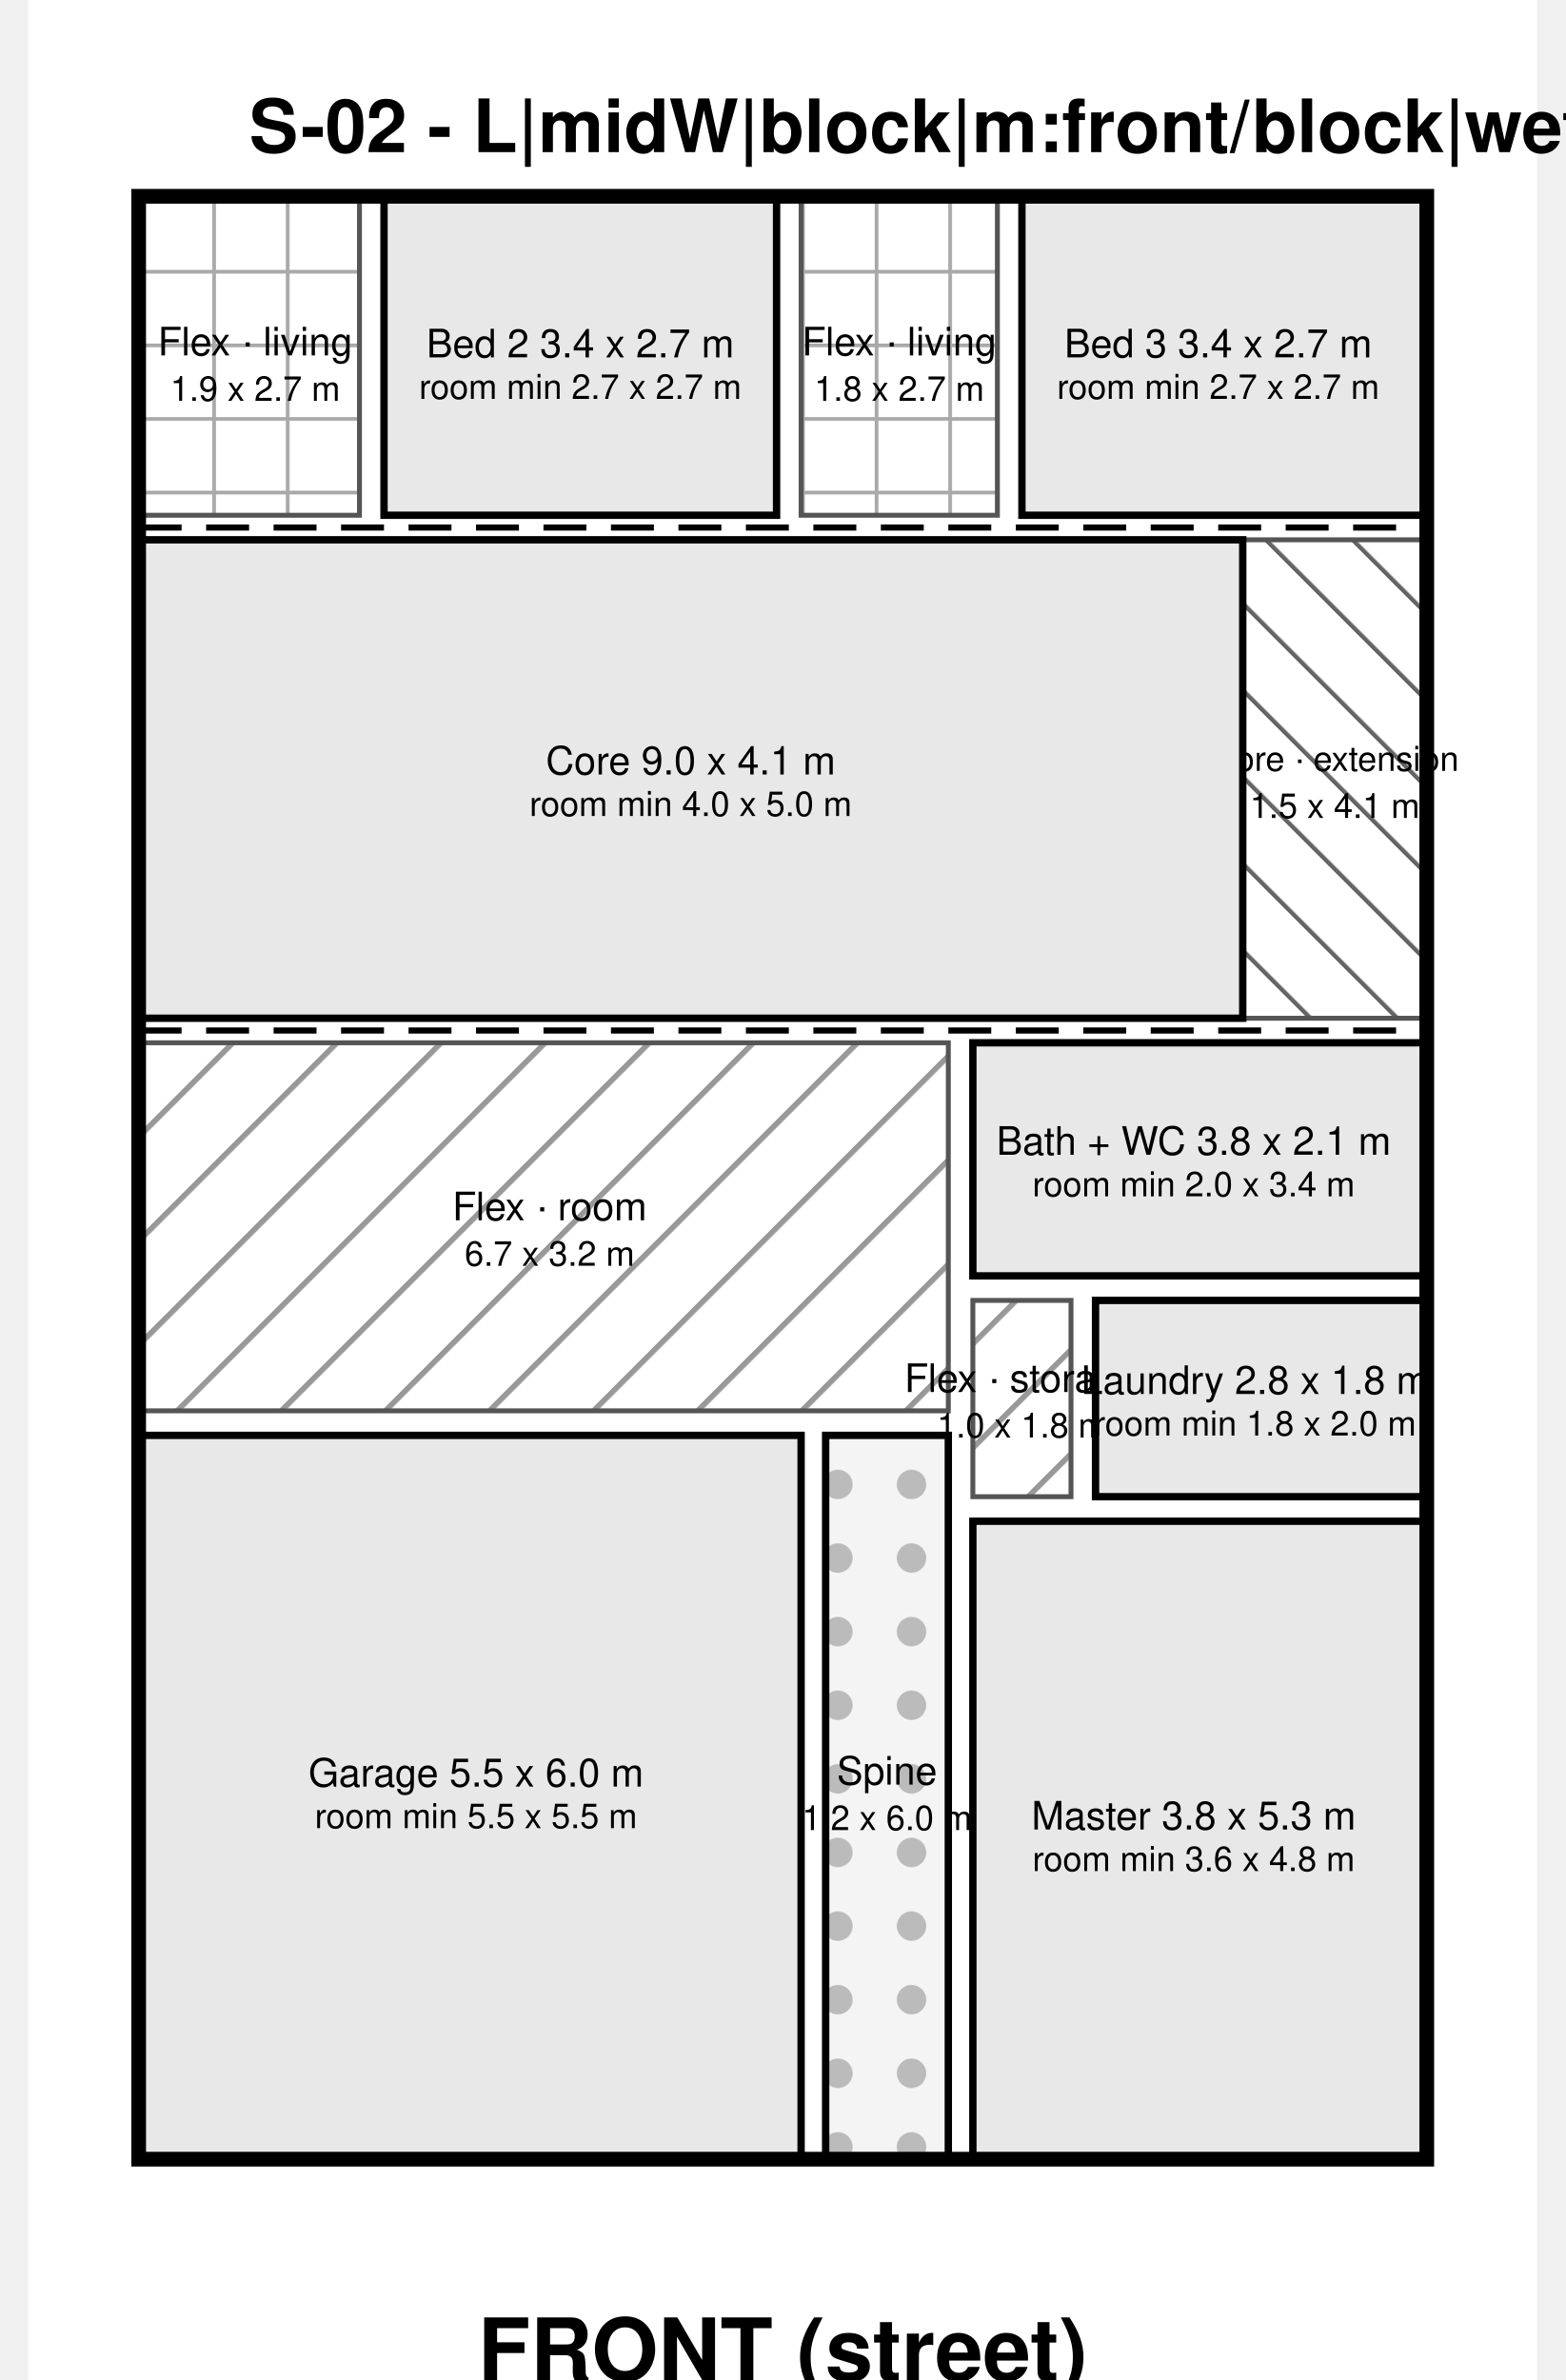
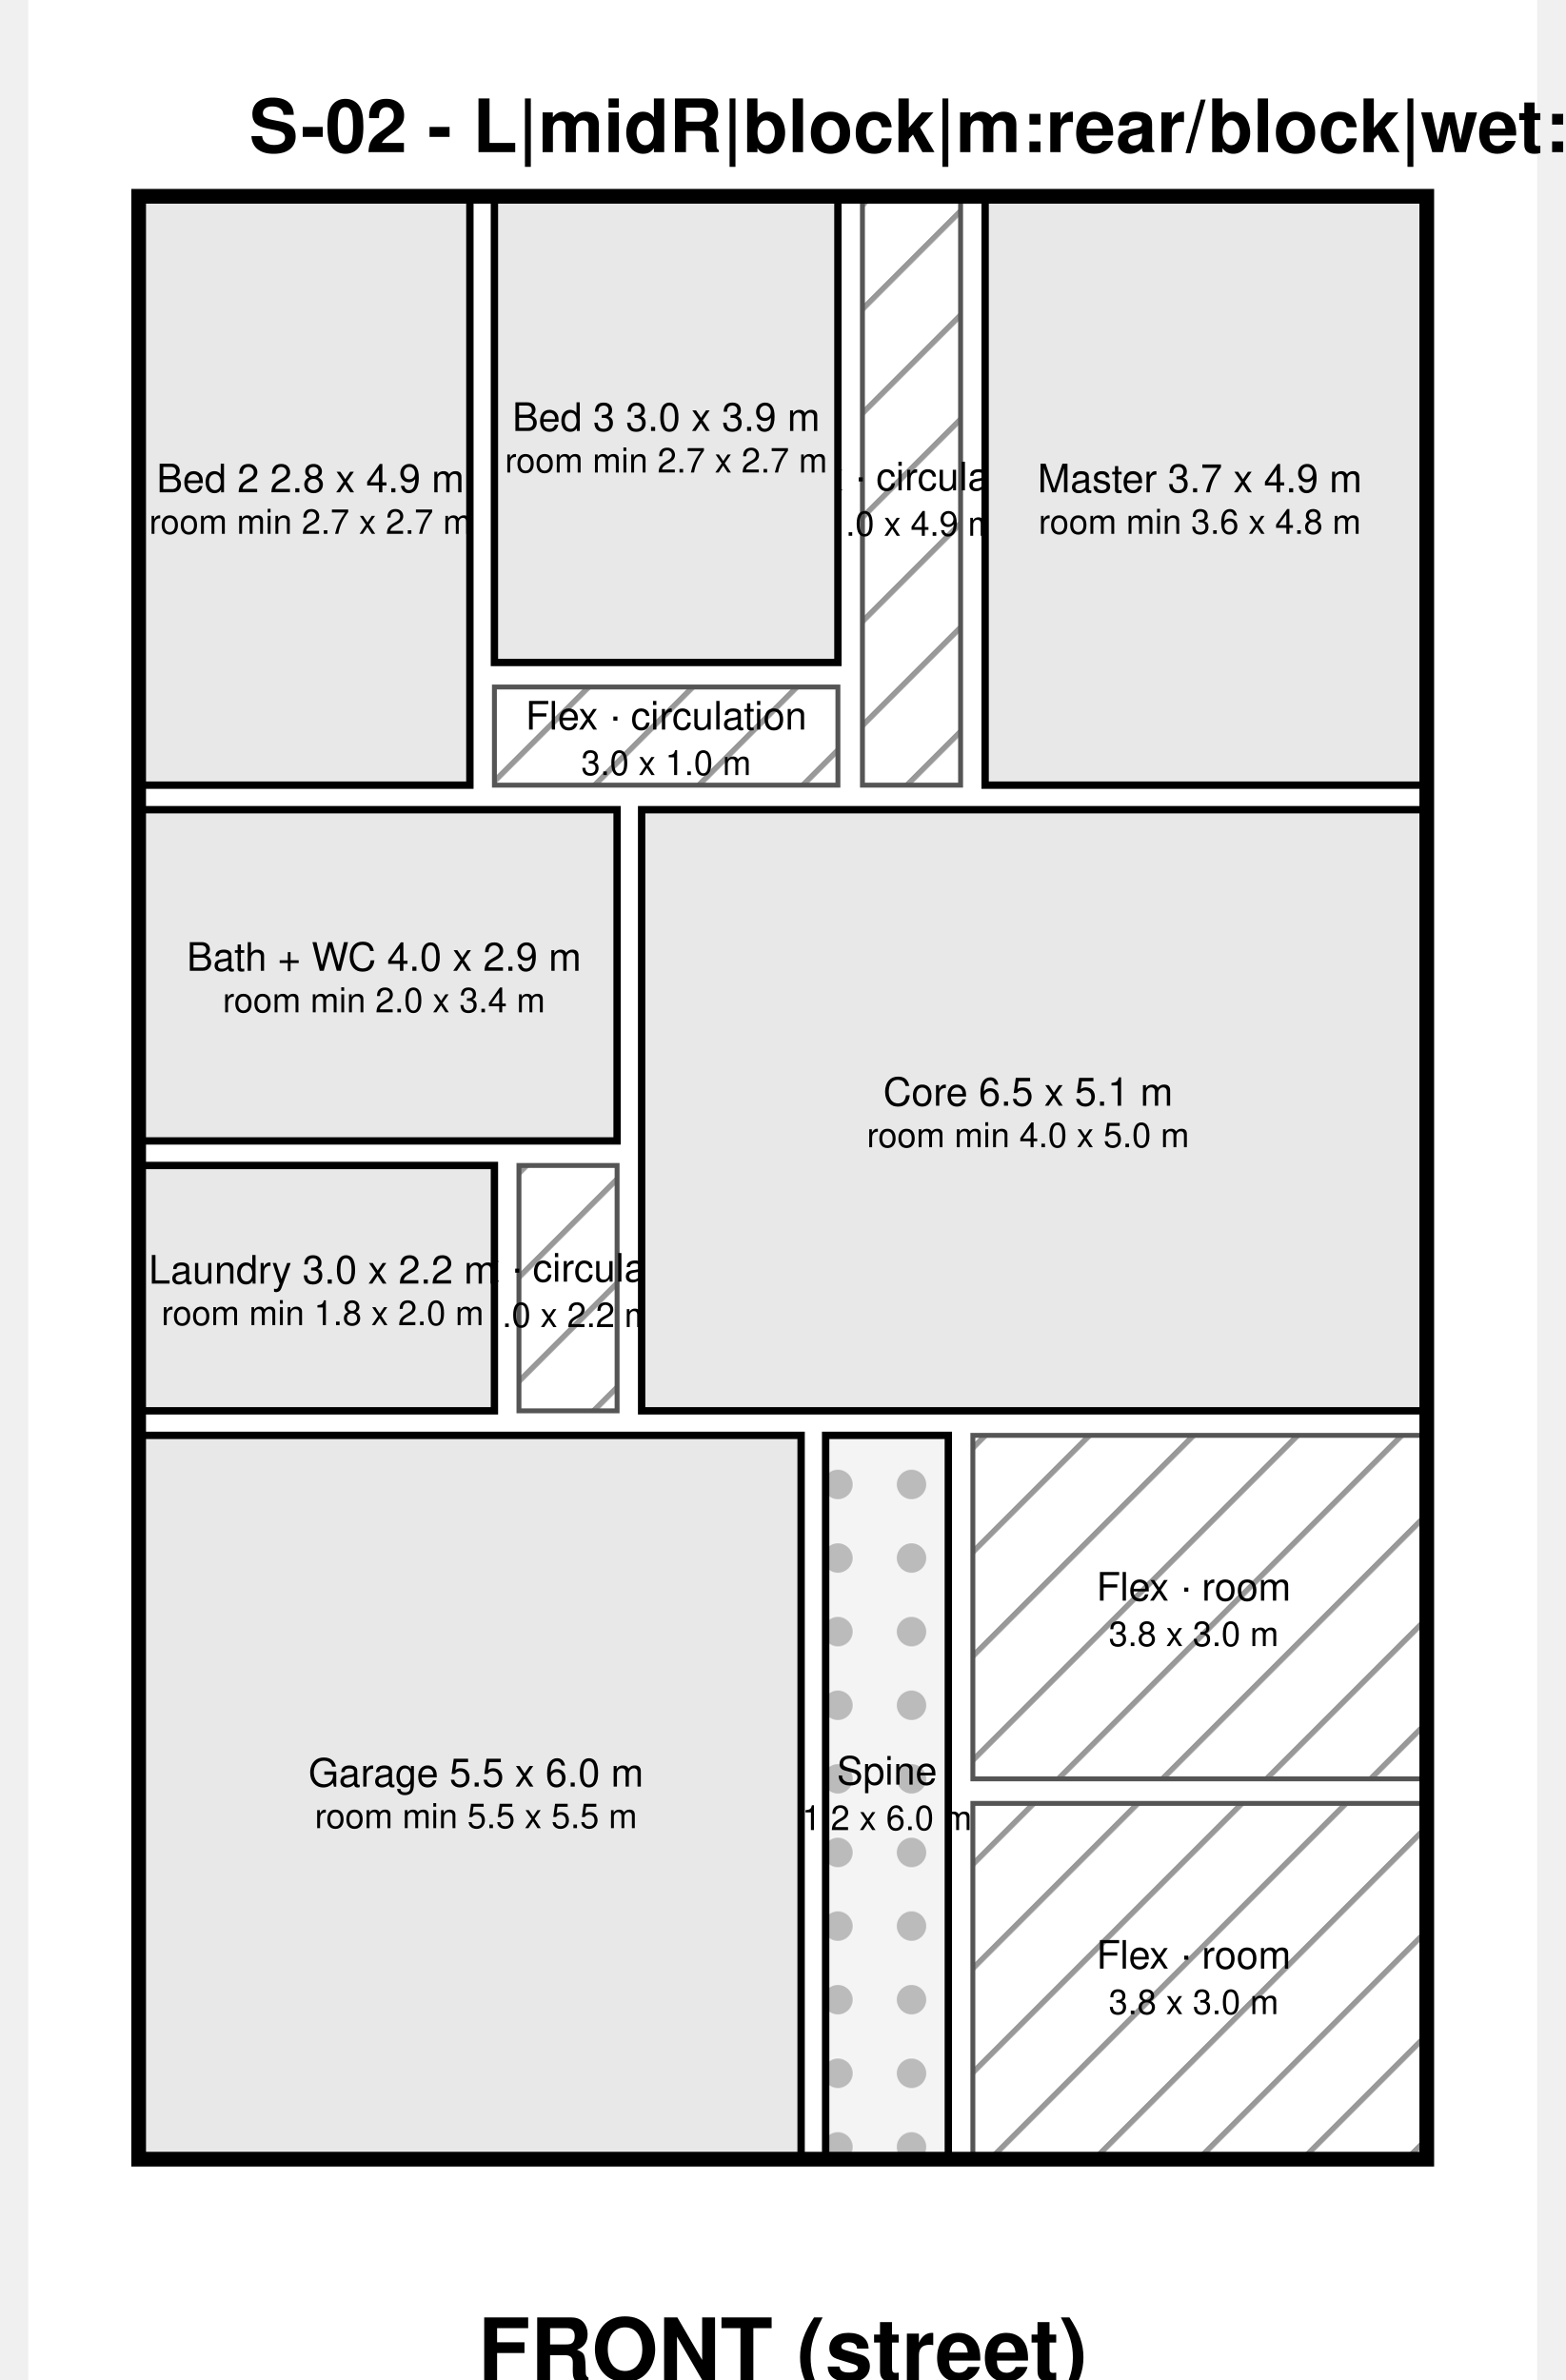
<svg xmlns="http://www.w3.org/2000/svg" width="615" height="935" viewBox="-900 -1600 12300 19400" font-family="Helvetica, Arial, sans-serif" fill="#000">
  <defs>
    <pattern id="hatch" width="600" height="600" patternUnits="userSpaceOnUse" patternTransform="rotate(45)">
      <rect width="600" height="600" fill="#ffffff" />
      <line x1="0" y1="0" x2="0" y2="600" stroke="#999" stroke-width="90" />
    </pattern>
    <pattern id="hatch2" width="500" height="500" patternUnits="userSpaceOnUse" patternTransform="rotate(-45)">
      <rect width="500" height="500" fill="#ffffff" />
      <line x1="0" y1="0" x2="0" y2="500" stroke="#666" stroke-width="70" />
    </pattern>
    <pattern id="hatch3" width="600" height="600" patternUnits="userSpaceOnUse">
      <rect width="600" height="600" fill="#ffffff" />
      <line x1="0" y1="0" x2="0" y2="600" stroke="#aaa" stroke-width="60" />
      <line x1="0" y1="0" x2="600" y2="0" stroke="#aaa" stroke-width="60" />
    </pattern>
    <pattern id="dots" width="600" height="600" patternUnits="userSpaceOnUse">
      <rect width="600" height="600" fill="#f4f4f4" />
      <circle cx="300" cy="300" r="120" fill="#bbb" />
    </pattern>
  </defs>
  <rect x="-900" y="-1600" width="12300" height="19400" fill="#ffffff" />
-   <text x="900" y="-360" font-size="600" font-weight="bold">S-02 - L|midW|block|m:front/block|wet:block|rr:FBFB|nofw|v0</text>
+   <text x="900" y="-360" font-size="600" font-weight="bold">S-02 - L|midR|block|m:rear/block|wet:block|rr:BBFM|nofw|v0</text>
  <g>
-     <rect x="0" y="0" width="1800" height="2600" fill="url(#hatch3)" stroke="#555" stroke-width="40" />
-     <text x="950" y="1190" font-size="320" text-anchor="middle" dominant-baseline="middle">Flex · living</text>
-     <text x="950" y="1574" font-size="280" text-anchor="middle" dominant-baseline="middle">1.9 x 2.7 m</text>
+     <rect x="5900" y="0" width="800" height="4800" fill="url(#hatch)" stroke="#555" stroke-width="40" />
+     <text x="6300" y="2290" font-size="320" text-anchor="middle" dominant-baseline="middle">Flex · circulation</text>
+     <text x="6300" y="2674" font-size="280" text-anchor="middle" dominant-baseline="middle">1.0 x 4.9 m</text>
  </g>
  <g>
-     <rect x="5400" y="0" width="1600" height="2600" fill="url(#hatch3)" stroke="#555" stroke-width="40" />
-     <text x="6200" y="1190" font-size="320" text-anchor="middle" dominant-baseline="middle">Flex · living</text>
-     <text x="6200" y="1574" font-size="280" text-anchor="middle" dominant-baseline="middle">1.8 x 2.7 m</text>
+     <rect x="2900" y="4000" width="2800" height="800" fill="url(#hatch)" stroke="#555" stroke-width="40" />
+     <text x="4300" y="4240" font-size="320" text-anchor="middle" dominant-baseline="middle">Flex · circulation</text>
+     <text x="4300" y="4624" font-size="280" text-anchor="middle" dominant-baseline="middle">3.0 x 1.0 m</text>
  </g>
  <g>
-     <rect x="0" y="6900" width="6600" height="3000" fill="url(#hatch)" stroke="#555" stroke-width="40" />
-     <text x="3350" y="8240" font-size="320" text-anchor="middle" dominant-baseline="middle">Flex · room</text>
-     <text x="3350" y="8624" font-size="280" text-anchor="middle" dominant-baseline="middle">6.7 x 3.2 m</text>
+     <rect x="3100" y="7900" width="800" height="2000" fill="url(#hatch)" stroke="#555" stroke-width="40" />
+     <text x="3500" y="8740" font-size="320" text-anchor="middle" dominant-baseline="middle">Flex · circulation</text>
+     <text x="3500" y="9124" font-size="280" text-anchor="middle" dominant-baseline="middle">1.0 x 2.2 m</text>
  </g>
  <g>
-     <rect x="6800" y="9000" width="800" height="1600" fill="url(#hatch)" stroke="#555" stroke-width="40" />
-     <text x="7200" y="9640" font-size="320" text-anchor="middle" dominant-baseline="middle">Flex · storage</text>
-     <text x="7200" y="10024" font-size="280" text-anchor="middle" dominant-baseline="middle">1.0 x 1.8 m</text>
+     <rect x="6800" y="10100" width="3700" height="2800" fill="url(#hatch)" stroke="#555" stroke-width="40" />
+     <text x="8600" y="11340" font-size="320" text-anchor="middle" dominant-baseline="middle">Flex · room</text>
+     <text x="8600" y="11724" font-size="280" text-anchor="middle" dominant-baseline="middle">3.8 x 3.0 m</text>
  </g>
  <g>
-     <rect x="9000" y="2800" width="1500" height="3900" fill="url(#hatch2)" stroke="#555" stroke-width="40" />
-     <text x="9750" y="4590" font-size="280" text-anchor="middle" dominant-baseline="middle">Core · extension</text>
-     <text x="9750" y="4974" font-size="280" text-anchor="middle" dominant-baseline="middle">1.5 x 4.1 m</text>
-     <rect x="0" y="2700" width="10500" height="4100" fill="none" stroke="#000" stroke-width="50" stroke-dasharray="350 200" />
+     <rect x="6800" y="13100" width="3700" height="2900" fill="url(#hatch)" stroke="#555" stroke-width="40" />
+     <text x="8600" y="14340" font-size="320" text-anchor="middle" dominant-baseline="middle">Flex · room</text>
+     <text x="8600" y="14724" font-size="280" text-anchor="middle" dominant-baseline="middle">3.8 x 3.0 m</text>
  </g>
  <g>
-     <rect x="2000" y="0" width="3200" height="2600" fill="#e8e8e8" stroke="#000" stroke-width="60" />
-     <text x="3600" y="1206" font-size="320" text-anchor="middle" dominant-baseline="middle">Bed 2 3.4 x 2.7 m</text>
-     <text x="3600" y="1558" font-size="280" text-anchor="middle" dominant-baseline="middle">room min 2.7 x 2.7 m</text>
+     <rect x="0" y="0" width="2700" height="4800" fill="#e8e8e8" stroke="#000" stroke-width="60" />
+     <text x="1400" y="2306" font-size="320" text-anchor="middle" dominant-baseline="middle">Bed 2 2.8 x 4.9 m</text>
+     <text x="1400" y="2658" font-size="280" text-anchor="middle" dominant-baseline="middle">room min 2.7 x 2.7 m</text>
  </g>
  <g>
-     <rect x="7200" y="0" width="3300" height="2600" fill="#e8e8e8" stroke="#000" stroke-width="60" />
-     <text x="8800" y="1206" font-size="320" text-anchor="middle" dominant-baseline="middle">Bed 3 3.4 x 2.7 m</text>
-     <text x="8800" y="1558" font-size="280" text-anchor="middle" dominant-baseline="middle">room min 2.7 x 2.7 m</text>
+     <rect x="2900" y="0" width="2800" height="3800" fill="#e8e8e8" stroke="#000" stroke-width="60" />
+     <text x="4300" y="1806" font-size="320" text-anchor="middle" dominant-baseline="middle">Bed 3 3.0 x 3.9 m</text>
+     <text x="4300" y="2158" font-size="280" text-anchor="middle" dominant-baseline="middle">room min 2.7 x 2.7 m</text>
  </g>
  <g>
-     <rect x="0" y="2800" width="9000" height="3900" fill="#e8e8e8" stroke="#000" stroke-width="60" />
-     <text x="4500" y="4606" font-size="320" text-anchor="middle" dominant-baseline="middle">Core 9.0 x 4.1 m</text>
-     <text x="4500" y="4958" font-size="280" text-anchor="middle" dominant-baseline="middle">room min 4.0 x 5.0 m</text>
+     <rect x="6900" y="0" width="3600" height="4800" fill="#e8e8e8" stroke="#000" stroke-width="60" />
+     <text x="8650" y="2306" font-size="320" text-anchor="middle" dominant-baseline="middle">Master 3.7 x 4.9 m</text>
+     <text x="8650" y="2658" font-size="280" text-anchor="middle" dominant-baseline="middle">room min 3.6 x 4.8 m</text>
+   </g>
+   <g>
+     <rect x="0" y="5000" width="3900" height="2700" fill="#e8e8e8" stroke="#000" stroke-width="60" />
+     <text x="2000" y="6206" font-size="320" text-anchor="middle" dominant-baseline="middle">Bath + WC 4.0 x 2.9 m</text>
+     <text x="2000" y="6558" font-size="280" text-anchor="middle" dominant-baseline="middle">room min 2.0 x 3.4 m</text>
+   </g>
+   <g>
+     <rect x="0" y="7900" width="2900" height="2000" fill="#e8e8e8" stroke="#000" stroke-width="60" />
+     <text x="1500" y="8756" font-size="320" text-anchor="middle" dominant-baseline="middle">Laundry 3.0 x 2.2 m</text>
+     <text x="1500" y="9108" font-size="280" text-anchor="middle" dominant-baseline="middle">room min 1.8 x 2.0 m</text>
  </g>
  <g>
    <rect x="0" y="10100" width="5400" height="5900" fill="#e8e8e8" stroke="#000" stroke-width="60" />
    <text x="2750" y="12856" font-size="320" text-anchor="middle" dominant-baseline="middle">Garage 5.5 x 6.0 m</text>
    <text x="2750" y="13208" font-size="280" text-anchor="middle" dominant-baseline="middle">room min 5.5 x 5.5 m</text>
  </g>
  <g>
-     <rect x="6800" y="6900" width="3700" height="1900" fill="#e8e8e8" stroke="#000" stroke-width="60" />
-     <text x="8600" y="7706" font-size="320" text-anchor="middle" dominant-baseline="middle">Bath + WC 3.8 x 2.1 m</text>
-     <text x="8600" y="8058" font-size="280" text-anchor="middle" dominant-baseline="middle">room min 2.0 x 3.4 m</text>
-   </g>
-   <g>
-     <rect x="7800" y="9000" width="2700" height="1600" fill="#e8e8e8" stroke="#000" stroke-width="60" />
-     <text x="9100" y="9656" font-size="320" text-anchor="middle" dominant-baseline="middle">Laundry 2.8 x 1.8 m</text>
-     <text x="9100" y="10008" font-size="280" text-anchor="middle" dominant-baseline="middle">room min 1.8 x 2.0 m</text>
-   </g>
-   <g>
-     <rect x="6800" y="10800" width="3700" height="5200" fill="#e8e8e8" stroke="#000" stroke-width="60" />
-     <text x="8600" y="13206" font-size="320" text-anchor="middle" dominant-baseline="middle">Master 3.8 x 5.3 m</text>
-     <text x="8600" y="13558" font-size="280" text-anchor="middle" dominant-baseline="middle">room min 3.6 x 4.8 m</text>
+     <rect x="4100" y="5000" width="6400" height="4900" fill="#e8e8e8" stroke="#000" stroke-width="60" />
+     <text x="7250" y="7306" font-size="320" text-anchor="middle" dominant-baseline="middle">Core 6.5 x 5.1 m</text>
+     <text x="7250" y="7658" font-size="280" text-anchor="middle" dominant-baseline="middle">room min 4.0 x 5.0 m</text>
  </g>
  <g>
    <rect x="5600" y="10100" width="1000" height="5900" fill="url(#dots)" stroke="#000" stroke-width="60" />
    <text x="6100" y="12840" font-size="320" text-anchor="middle" dominant-baseline="middle">Spine</text>
    <text x="6100" y="13224" font-size="280" text-anchor="middle" dominant-baseline="middle">1.2 x 6.0 m</text>
  </g>
  <rect x="0" y="0" width="10500" height="16000" fill="none" stroke="#000" stroke-width="120" />
  <text x="5250" y="17800" font-size="700" text-anchor="middle" font-weight="bold">FRONT (street)</text>
</svg>
